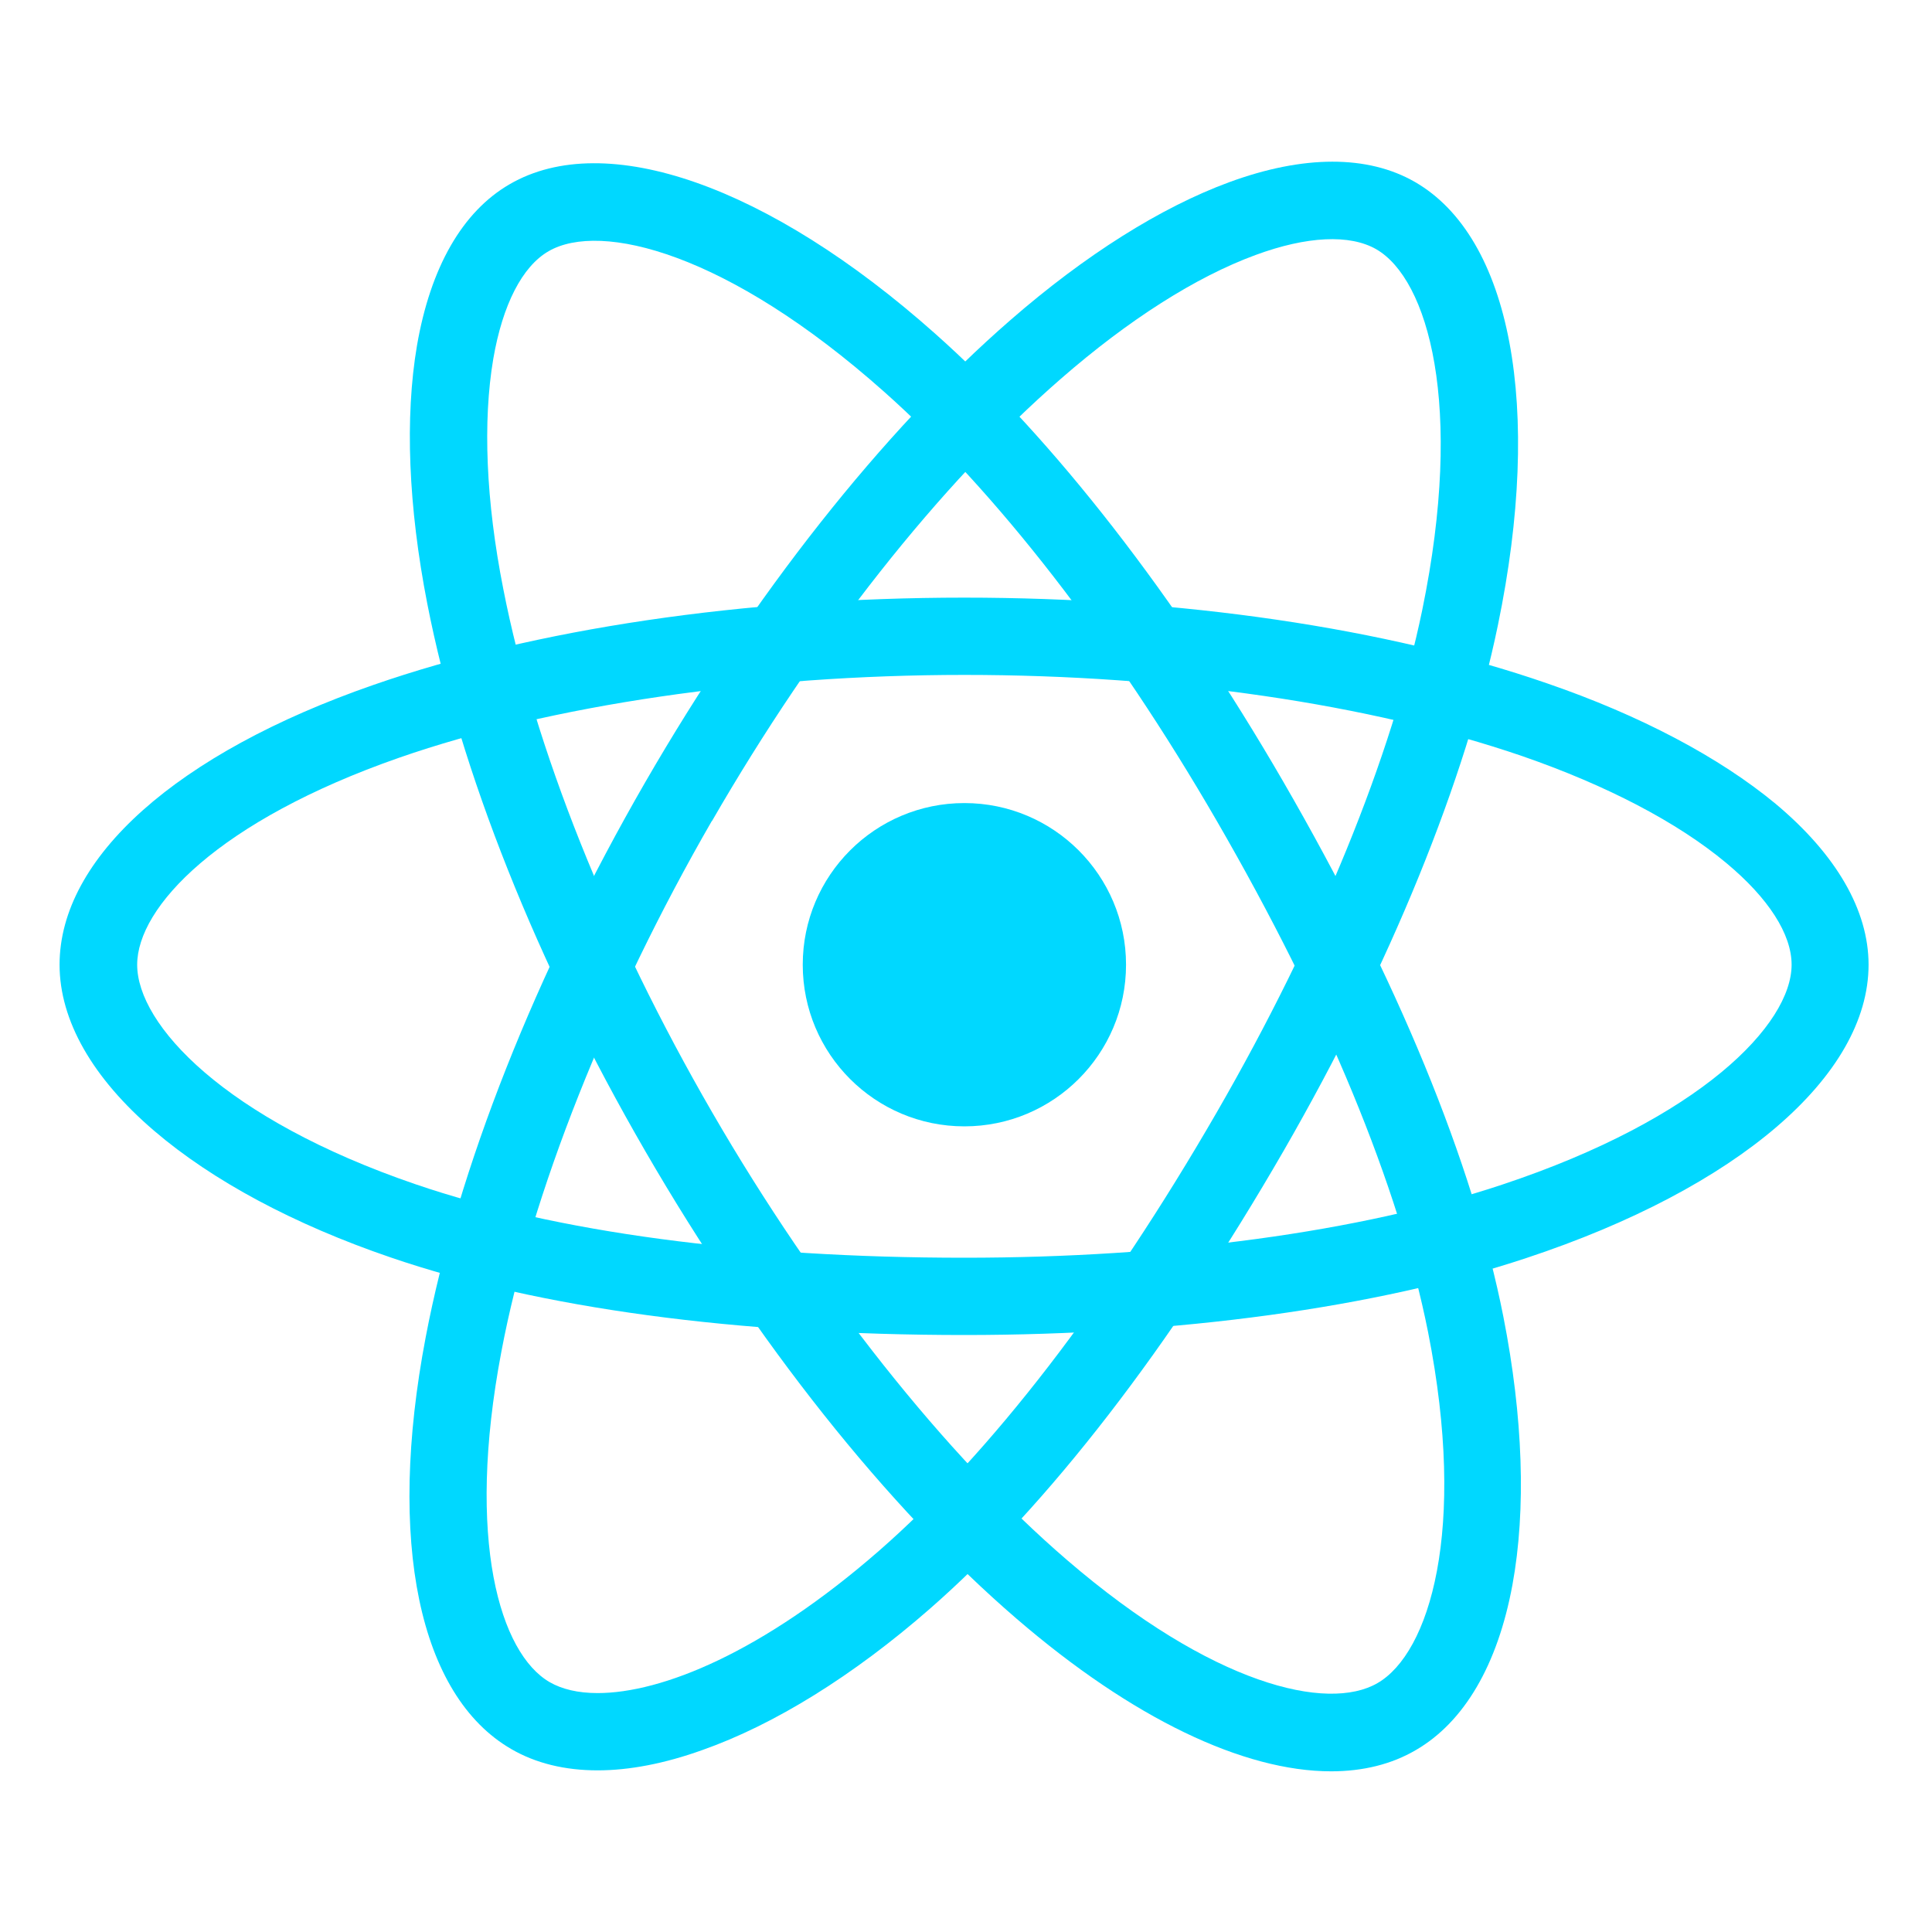
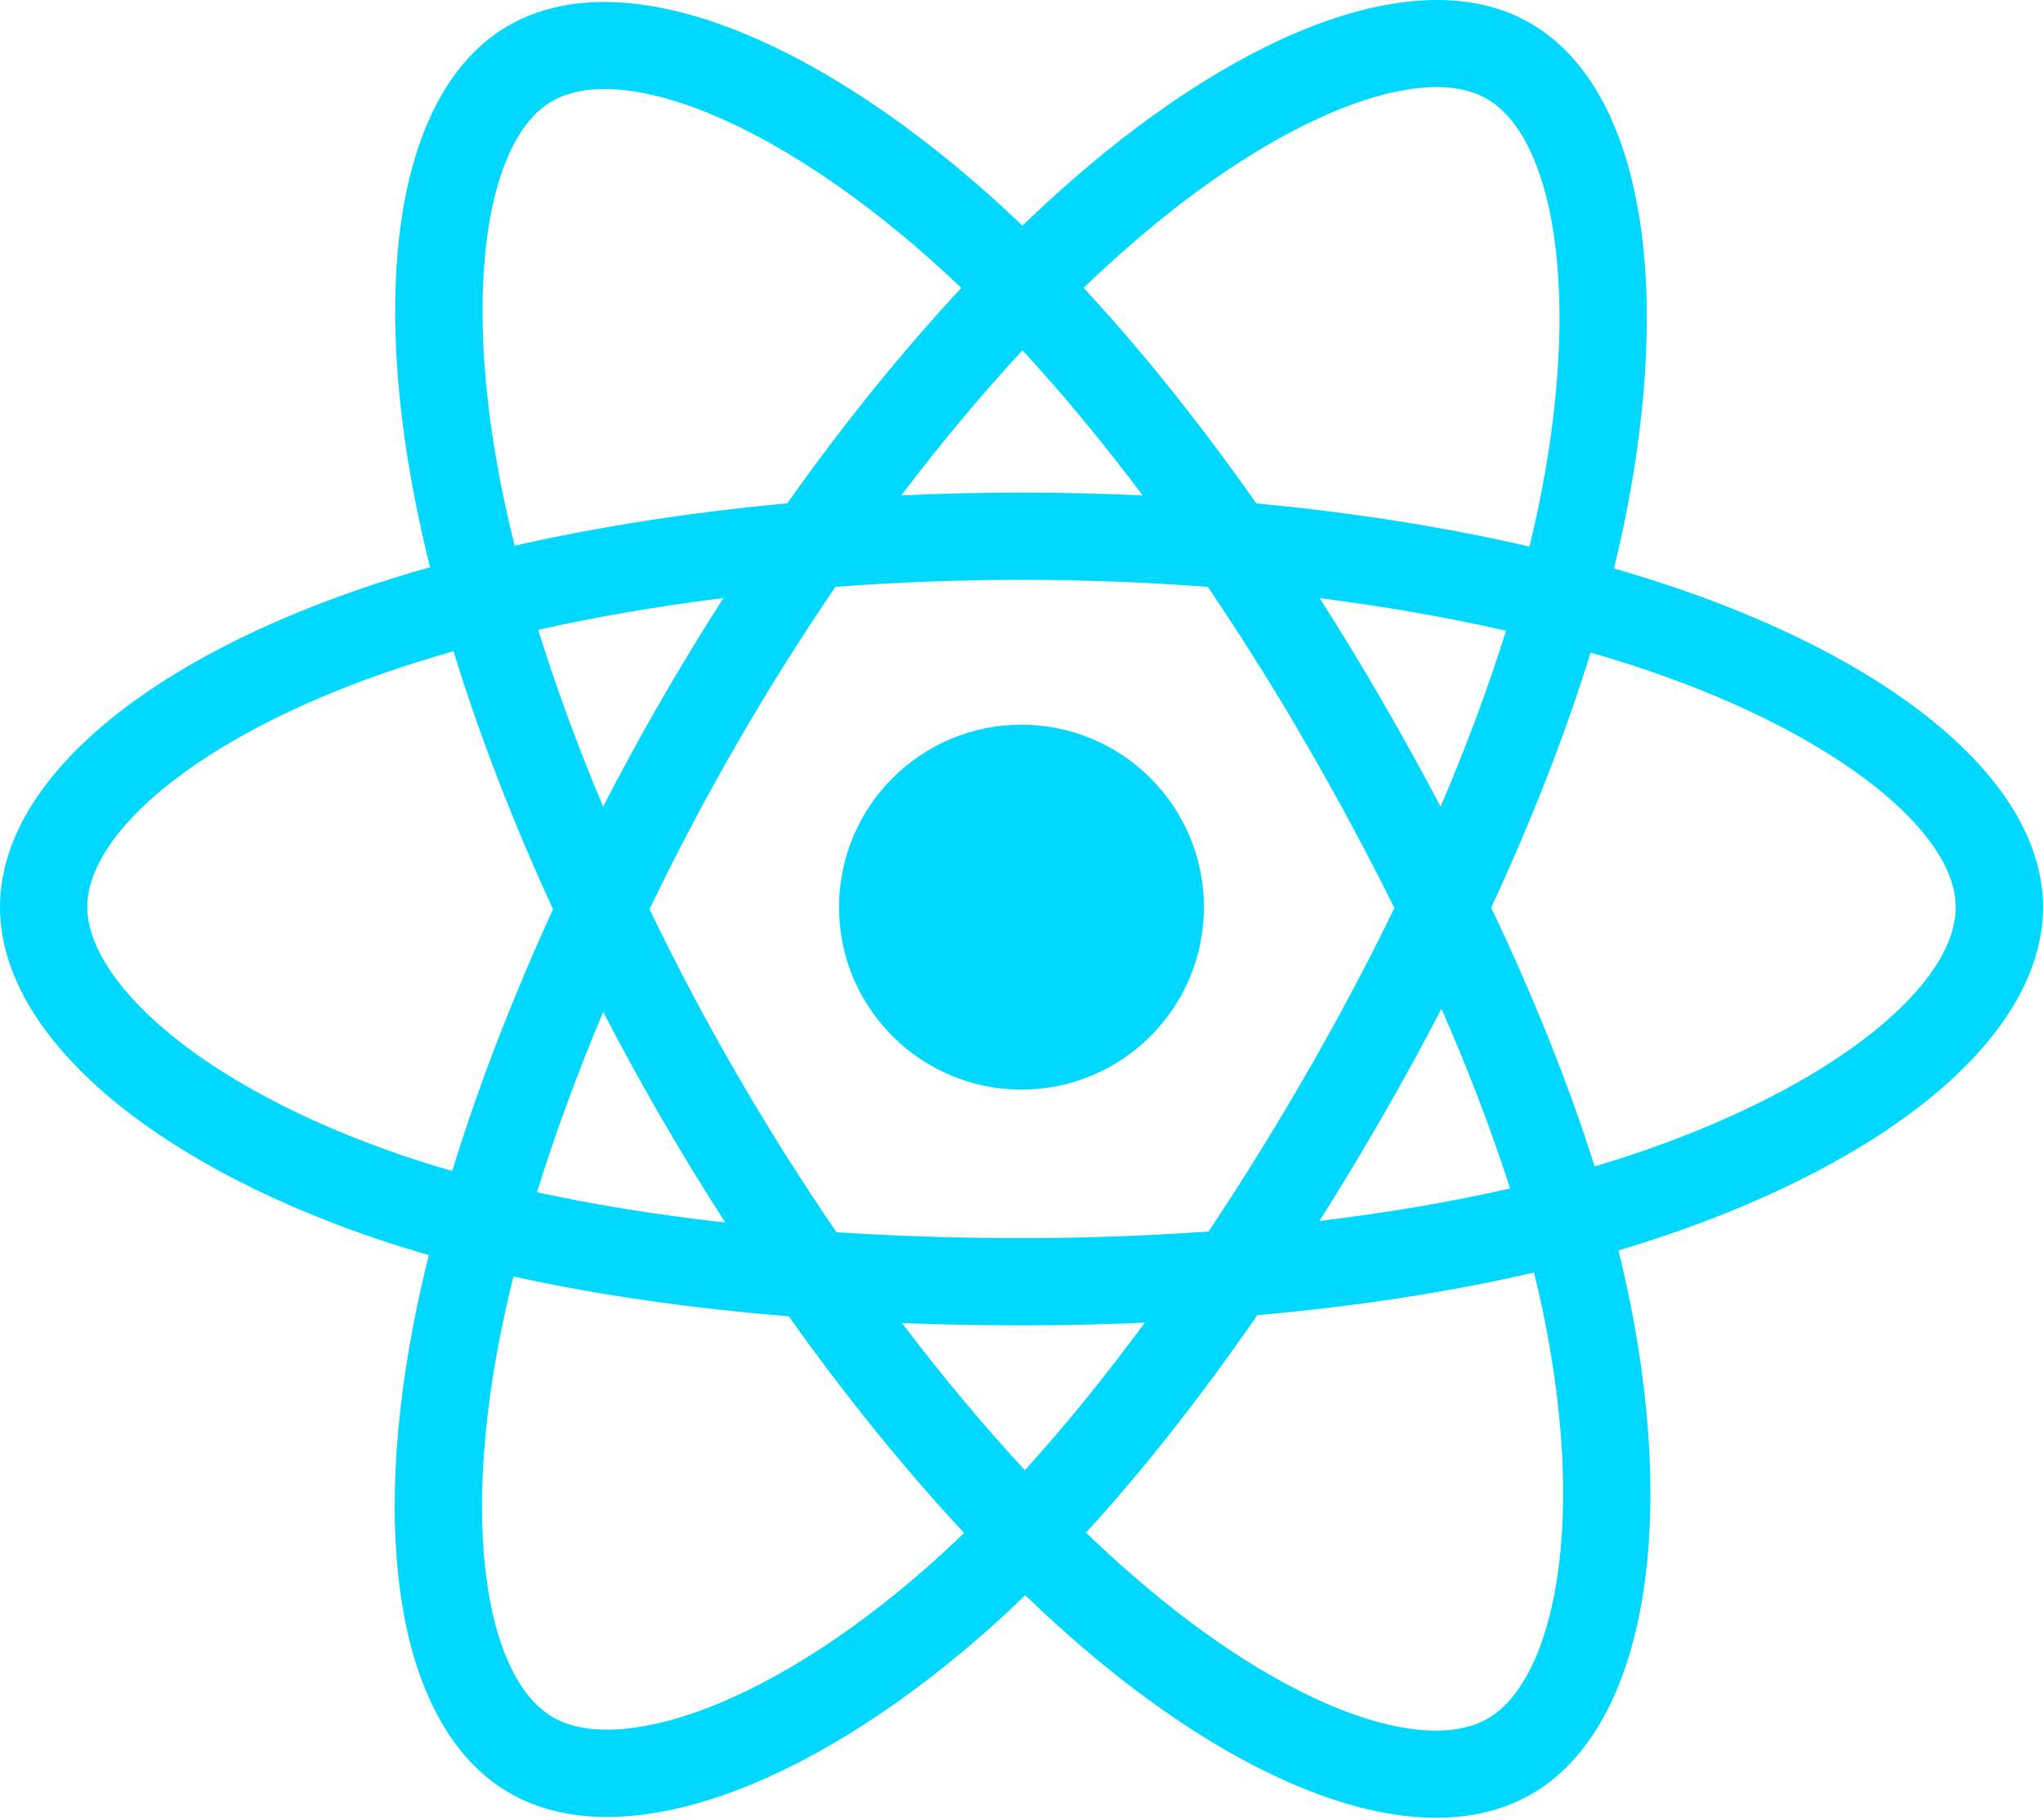
- <svg xmlns="http://www.w3.org/2000/svg" id="Layer_2" style="enable-background:new 0 0 600 600;" version="1.1" viewBox="0 0 600 600" xml:space="preserve">
-   <style type="text/css">
- 	.st0{fill:#00D8FF;}
- </style>
-   <circle class="st0" cx="299.5" cy="299.6" r="50.2" />
-   <g>
-     <path class="st0" d="M299.5,414.6c-70.5,0-132.1-8.3-178.2-24.1c-29.9-10.2-55.3-23.8-73.4-39.3c-19.2-16.4-29.4-34.3-29.4-51.6   c0-33.2,36.4-65.7,97.5-86.9c50-17.4,115.2-27.1,183.4-27.1c67,0,131.3,9.4,181,26.6c29.1,10,53.6,23,71,37.4   c18.9,15.8,28.9,33.1,28.9,50c0,34.5-40.7,69.4-106.3,91.1C427.6,406.1,365.6,414.6,299.5,414.6z M299.5,209.6   c-64.7,0-128.7,9.4-175.5,25.7c-56.2,19.6-81.4,46.4-81.4,64.3c0,18.6,27.1,47.9,86.5,68.2c43.6,14.9,102.6,22.8,170.4,22.8   c63.6,0,122.9-8,167-22.7c61.7-20.5,89.9-49.8,89.9-68.3c0-9.5-7.2-20.7-20.3-31.6c-15.1-12.6-37.1-24.1-63.4-33.2   C425.4,218.6,363.9,209.6,299.5,209.6z" />
-   </g>
-   <g>
-     <path class="st0" d="M185.6,549.8c-10.2,0-19.2-2.2-26.8-6.6c-28.7-16.6-38.7-64.4-26.6-127.9c9.9-52.1,34.1-113.3,68.2-172.4   c33.5-58,73.7-109,113.4-143.5c23.2-20.2,46.7-35,67.9-42.8c23.1-8.5,43.1-8.5,57.7-0.1c29.9,17.2,39.8,70,25.8,137.6   c-9.9,48-33.5,105.9-66.5,163.2c-35.2,61-73.2,110.2-109.9,142.3c-23.8,20.8-48.3,36-70.7,43.9   C206.4,547.7,195.4,549.8,185.6,549.8z M210.7,248.9l10.4,6c-32.3,56-56.2,116.1-65.4,164.9c-11.1,58.5-0.4,93.7,15,102.6   c3.8,2.2,8.8,3.4,14.9,3.4c19.9,0,51.2-12.6,87.4-44.2c34.7-30.3,71-77.5,104.9-136.2c31.8-55.1,54.4-110.5,63.8-156   c13.1-63.7,1.8-102.7-14.3-112c-8.2-4.7-21.5-4.1-37.5,1.8c-18.5,6.8-39.4,20.1-60.4,38.4c-37.7,32.8-76.2,81.6-108.4,137.4   L210.7,248.9z" />
-   </g>
-   <g>
-     <path class="st0" d="M413.4,550.1c-27.2,0-61.7-16.4-97.7-47.4c-40.2-34.6-81.1-86.1-115.3-145.2v0c-33.6-58-57.6-118.3-67.7-170   c-5.9-30.2-7-57.9-3.2-80.2c4.2-24.3,14.1-41.6,28.8-50.1c29.8-17.3,80.5,0.5,132.1,46.4c36.6,32.5,75,81.9,108.1,139.1   c35.3,61,59,118.5,68.4,166.3c6.1,31,7.1,59.8,2.8,83.2c-4.6,24.9-15,42.6-30,51.3C432.2,547.9,423.3,550.1,413.4,550.1z    M221.2,345.5c32.4,56,72.6,106.7,110.2,139c45.1,38.8,80.9,47.2,96.4,38.2c16.1-9.3,27.9-47.4,15.7-109   c-9-45.2-31.7-100.2-65.7-158.9c-31.9-55.1-68.6-102.4-103.3-133.2C225.9,78.4,186.5,68.7,170.4,78c-8.2,4.7-14.3,16.6-17.2,33.4   c-3.3,19.4-2.3,44.2,3.1,71.5C165.9,232,188.9,289.7,221.2,345.5L221.2,345.5z" />
-   </g>
+ <svg xmlns="http://www.w3.org/2000/svg" aria-hidden="true" role="img" class="iconify iconify--logos" width="35.93" height="32" preserveAspectRatio="xMidYMid meet" viewBox="0 0 256 228">
+   <path fill="#00D8FF" d="M210.483 73.824a171.49 171.49 0 0 0-8.24-2.597c.465-1.9.893-3.777 1.273-5.621c6.238-30.281 2.16-54.676-11.769-62.708c-13.355-7.7-35.196.329-57.254 19.526a171.23 171.23 0 0 0-6.375 5.848a155.866 155.866 0 0 0-4.241-3.917C100.759 3.829 77.587-4.822 63.673 3.233C50.33 10.957 46.379 33.89 51.995 62.588a170.974 170.974 0 0 0 1.892 8.48c-3.28.932-6.445 1.924-9.474 2.98C17.309 83.498 0 98.307 0 113.668c0 15.865 18.582 31.778 46.812 41.427a145.52 145.52 0 0 0 6.921 2.165a167.467 167.467 0 0 0-2.01 9.138c-5.354 28.2-1.173 50.591 12.134 58.266c13.744 7.926 36.812-.22 59.273-19.855a145.567 145.567 0 0 0 5.342-4.923a168.064 168.064 0 0 0 6.92 6.314c21.758 18.722 43.246 26.282 56.54 18.586c13.731-7.949 18.194-32.003 12.4-61.268a145.016 145.016 0 0 0-1.535-6.842c1.62-.48 3.21-.974 4.76-1.488c29.348-9.723 48.443-25.443 48.443-41.52c0-15.417-17.868-30.326-45.517-39.844Zm-6.365 70.984c-1.4.463-2.836.91-4.3 1.345c-3.24-10.257-7.612-21.163-12.963-32.432c5.106-11 9.31-21.767 12.459-31.957c2.619.758 5.16 1.557 7.61 2.4c23.69 8.156 38.14 20.213 38.14 29.504c0 9.896-15.606 22.743-40.946 31.14Zm-10.514 20.834c2.562 12.94 2.927 24.64 1.23 33.787c-1.524 8.219-4.59 13.698-8.382 15.893c-8.067 4.67-25.32-1.4-43.927-17.412a156.726 156.726 0 0 1-6.437-5.87c7.214-7.889 14.423-17.06 21.459-27.246c12.376-1.098 24.068-2.894 34.671-5.345a134.17 134.17 0 0 1 1.386 6.193ZM87.276 214.515c-7.882 2.783-14.16 2.863-17.955.675c-8.075-4.657-11.432-22.636-6.853-46.752a156.923 156.923 0 0 1 1.869-8.499c10.486 2.32 22.093 3.988 34.498 4.994c7.084 9.967 14.501 19.128 21.976 27.15a134.668 134.668 0 0 1-4.877 4.492c-9.933 8.682-19.886 14.842-28.658 17.94ZM50.35 144.747c-12.483-4.267-22.792-9.812-29.858-15.863c-6.35-5.437-9.555-10.836-9.555-15.216c0-9.322 13.897-21.212 37.076-29.293c2.813-.98 5.757-1.905 8.812-2.773c3.204 10.42 7.406 21.315 12.477 32.332c-5.137 11.18-9.399 22.249-12.634 32.792a134.718 134.718 0 0 1-6.318-1.979Zm12.378-84.26c-4.811-24.587-1.616-43.134 6.425-47.789c8.564-4.958 27.502 2.111 47.463 19.835a144.318 144.318 0 0 1 3.841 3.545c-7.438 7.987-14.787 17.08-21.808 26.988c-12.04 1.116-23.565 2.908-34.161 5.309a160.342 160.342 0 0 1-1.76-7.887Zm110.427 27.268a347.8 347.8 0 0 0-7.785-12.803c8.168 1.033 15.994 2.404 23.343 4.08c-2.206 7.072-4.956 14.465-8.193 22.045a381.151 381.151 0 0 0-7.365-13.322Zm-45.032-43.861c5.044 5.465 10.096 11.566 15.065 18.186a322.04 322.04 0 0 0-30.257-.006c4.974-6.559 10.069-12.652 15.192-18.18ZM82.802 87.83a323.167 323.167 0 0 0-7.227 13.238c-3.184-7.553-5.909-14.98-8.134-22.152c7.304-1.634 15.093-2.97 23.209-3.984a321.524 321.524 0 0 0-7.848 12.897Zm8.081 65.352c-8.385-.936-16.291-2.203-23.593-3.793c2.26-7.3 5.045-14.885 8.298-22.6a321.187 321.187 0 0 0 7.257 13.246c2.594 4.48 5.28 8.868 8.038 13.147Zm37.542 31.03c-5.184-5.592-10.354-11.779-15.403-18.433c4.902.192 9.899.29 14.978.29c5.218 0 10.376-.117 15.453-.343c-4.985 6.774-10.018 12.97-15.028 18.486Zm52.198-57.817c3.422 7.8 6.306 15.345 8.596 22.52c-7.422 1.694-15.436 3.058-23.88 4.071a382.417 382.417 0 0 0 7.859-13.026a347.403 347.403 0 0 0 7.425-13.565Zm-16.898 8.101a358.557 358.557 0 0 1-12.281 19.815a329.4 329.4 0 0 1-23.444.823c-7.967 0-15.716-.248-23.178-.732a310.202 310.202 0 0 1-12.513-19.846h.001a307.41 307.41 0 0 1-10.923-20.627a310.278 310.278 0 0 1 10.89-20.637l-.001.001a307.318 307.318 0 0 1 12.413-19.761c7.613-.576 15.42-.876 23.31-.876H128c7.926 0 15.743.303 23.354.883a329.357 329.357 0 0 1 12.335 19.695a358.489 358.489 0 0 1 11.036 20.54a329.472 329.472 0 0 1-11 20.722Zm22.56-122.124c8.572 4.944 11.906 24.881 6.52 51.026c-.344 1.668-.73 3.367-1.15 5.09c-10.622-2.452-22.155-4.275-34.23-5.408c-7.034-10.017-14.323-19.124-21.64-27.008a160.789 160.789 0 0 1 5.888-5.4c18.9-16.447 36.564-22.941 44.612-18.3ZM128 90.808c12.625 0 22.86 10.235 22.86 22.86s-10.235 22.86-22.86 22.86s-22.86-10.235-22.86-22.86s10.235-22.86 22.86-22.86Z" />
</svg>
